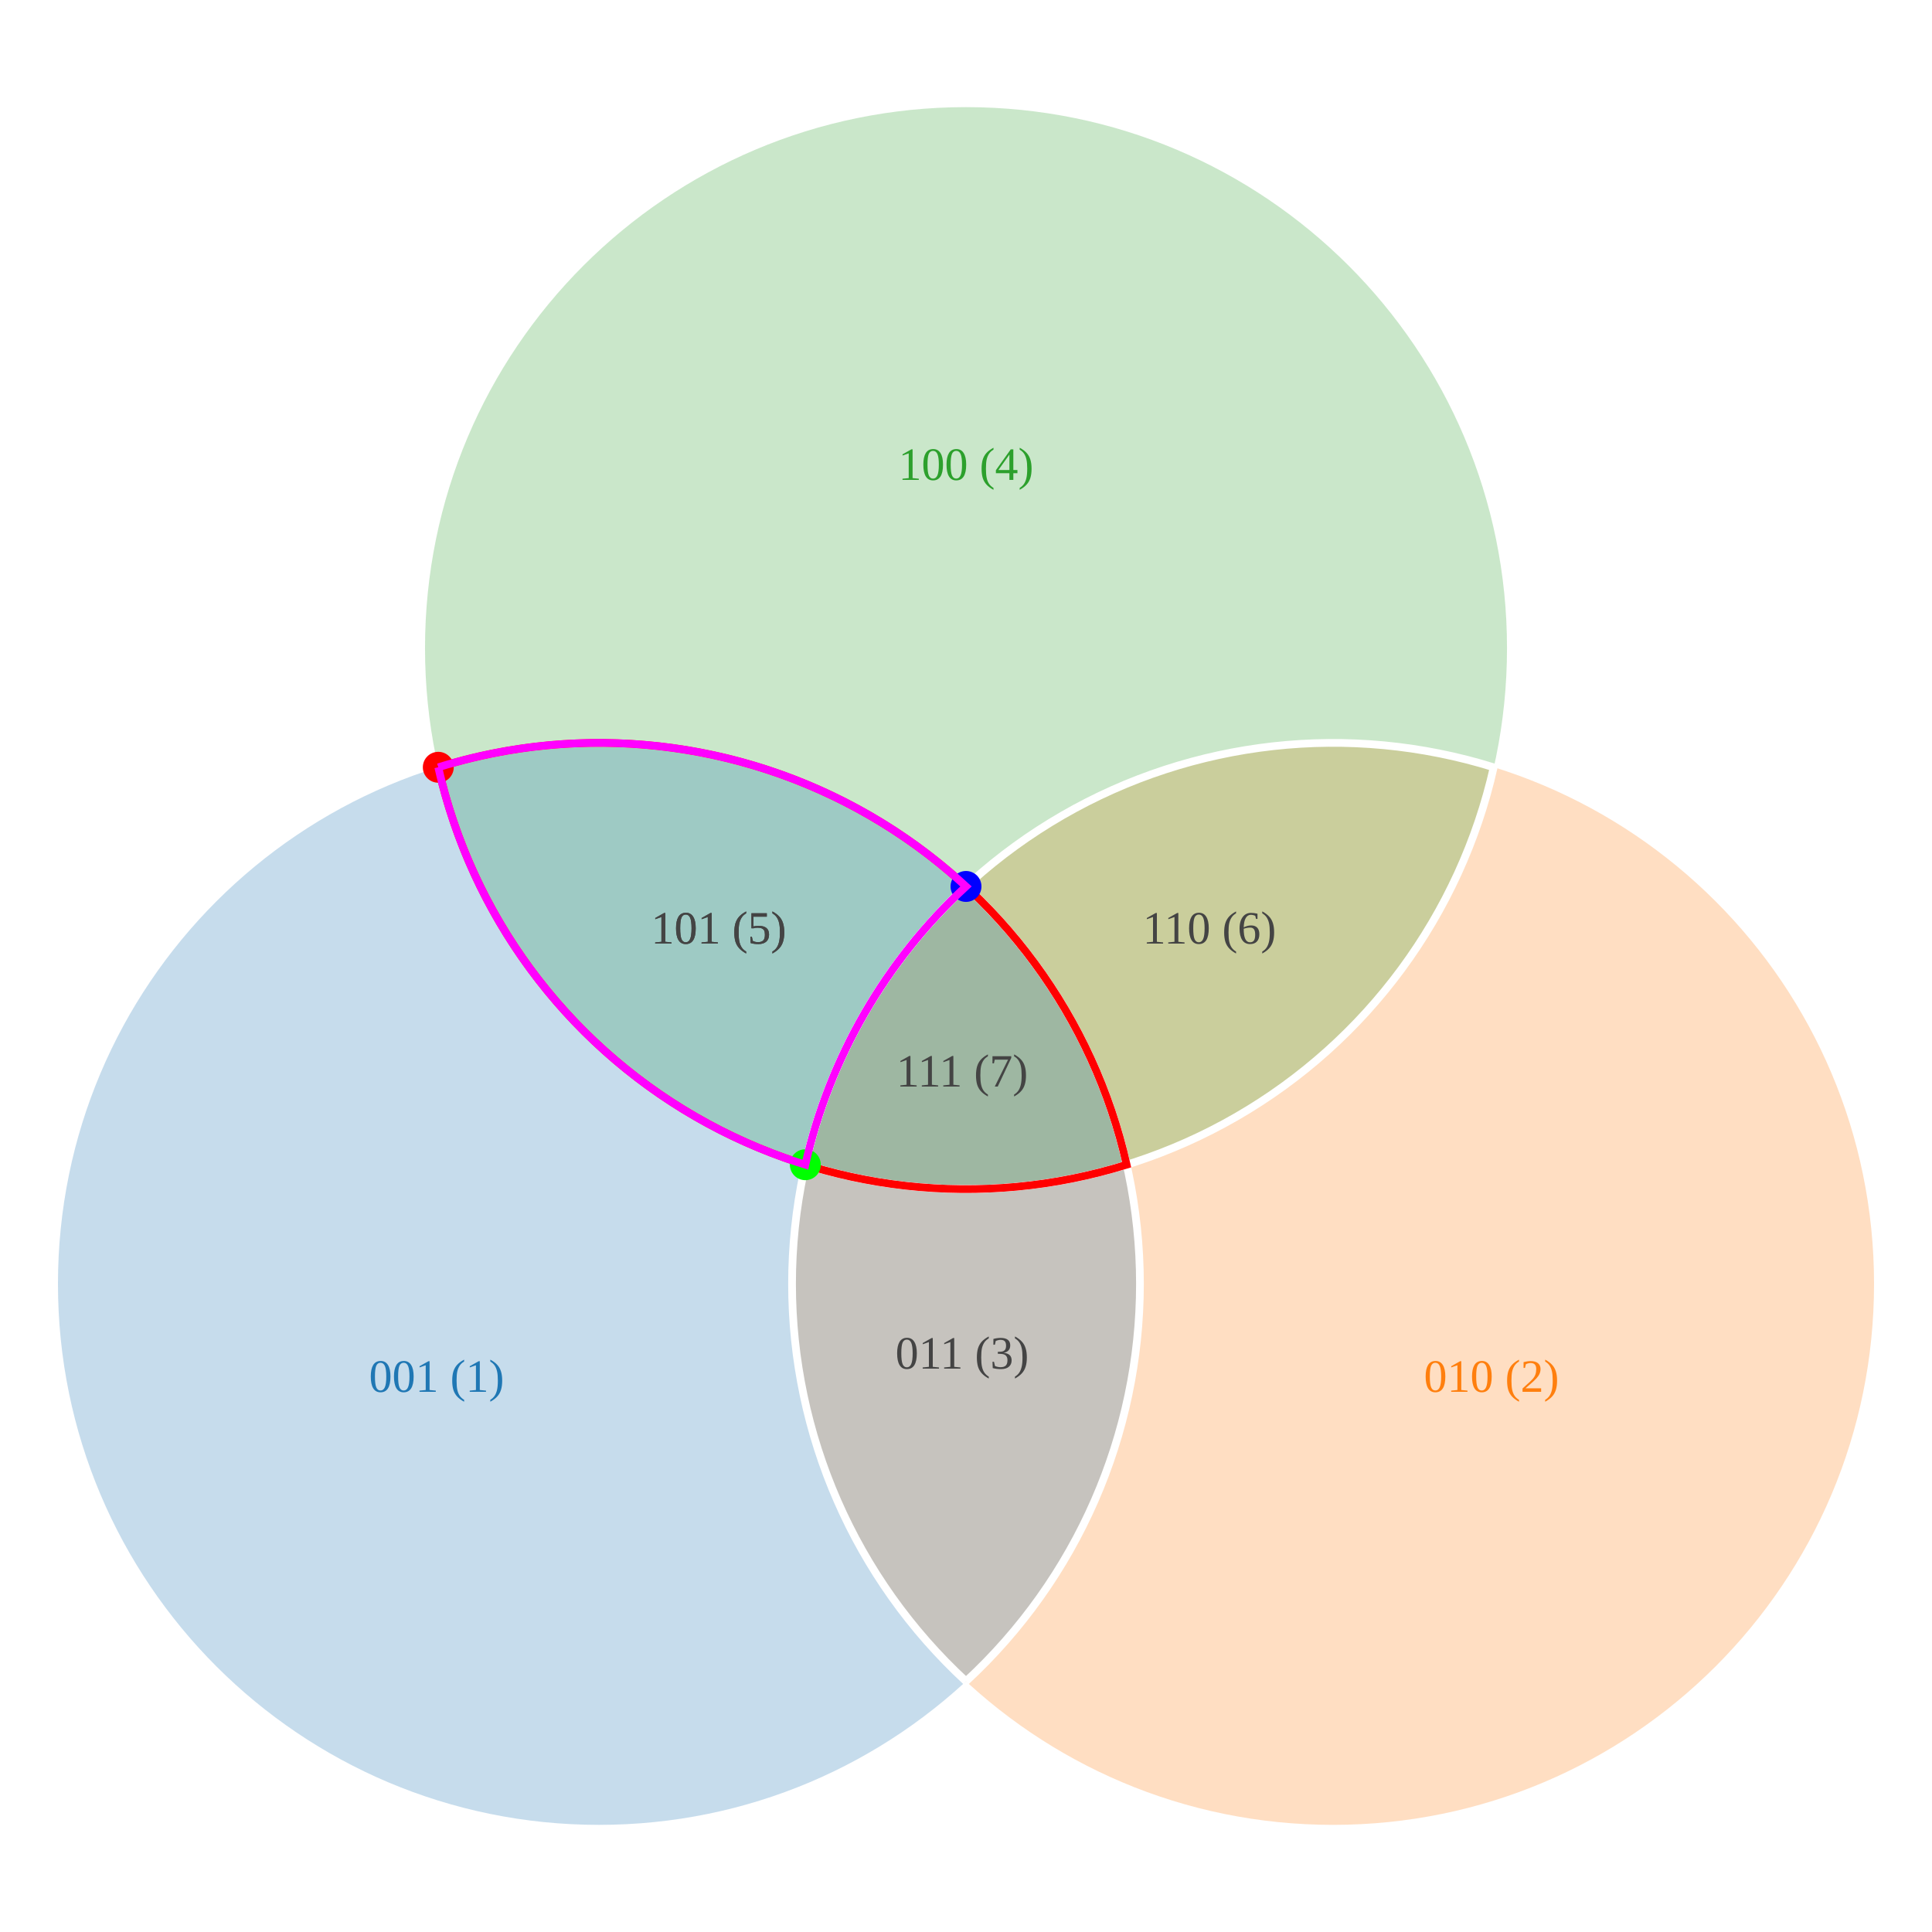
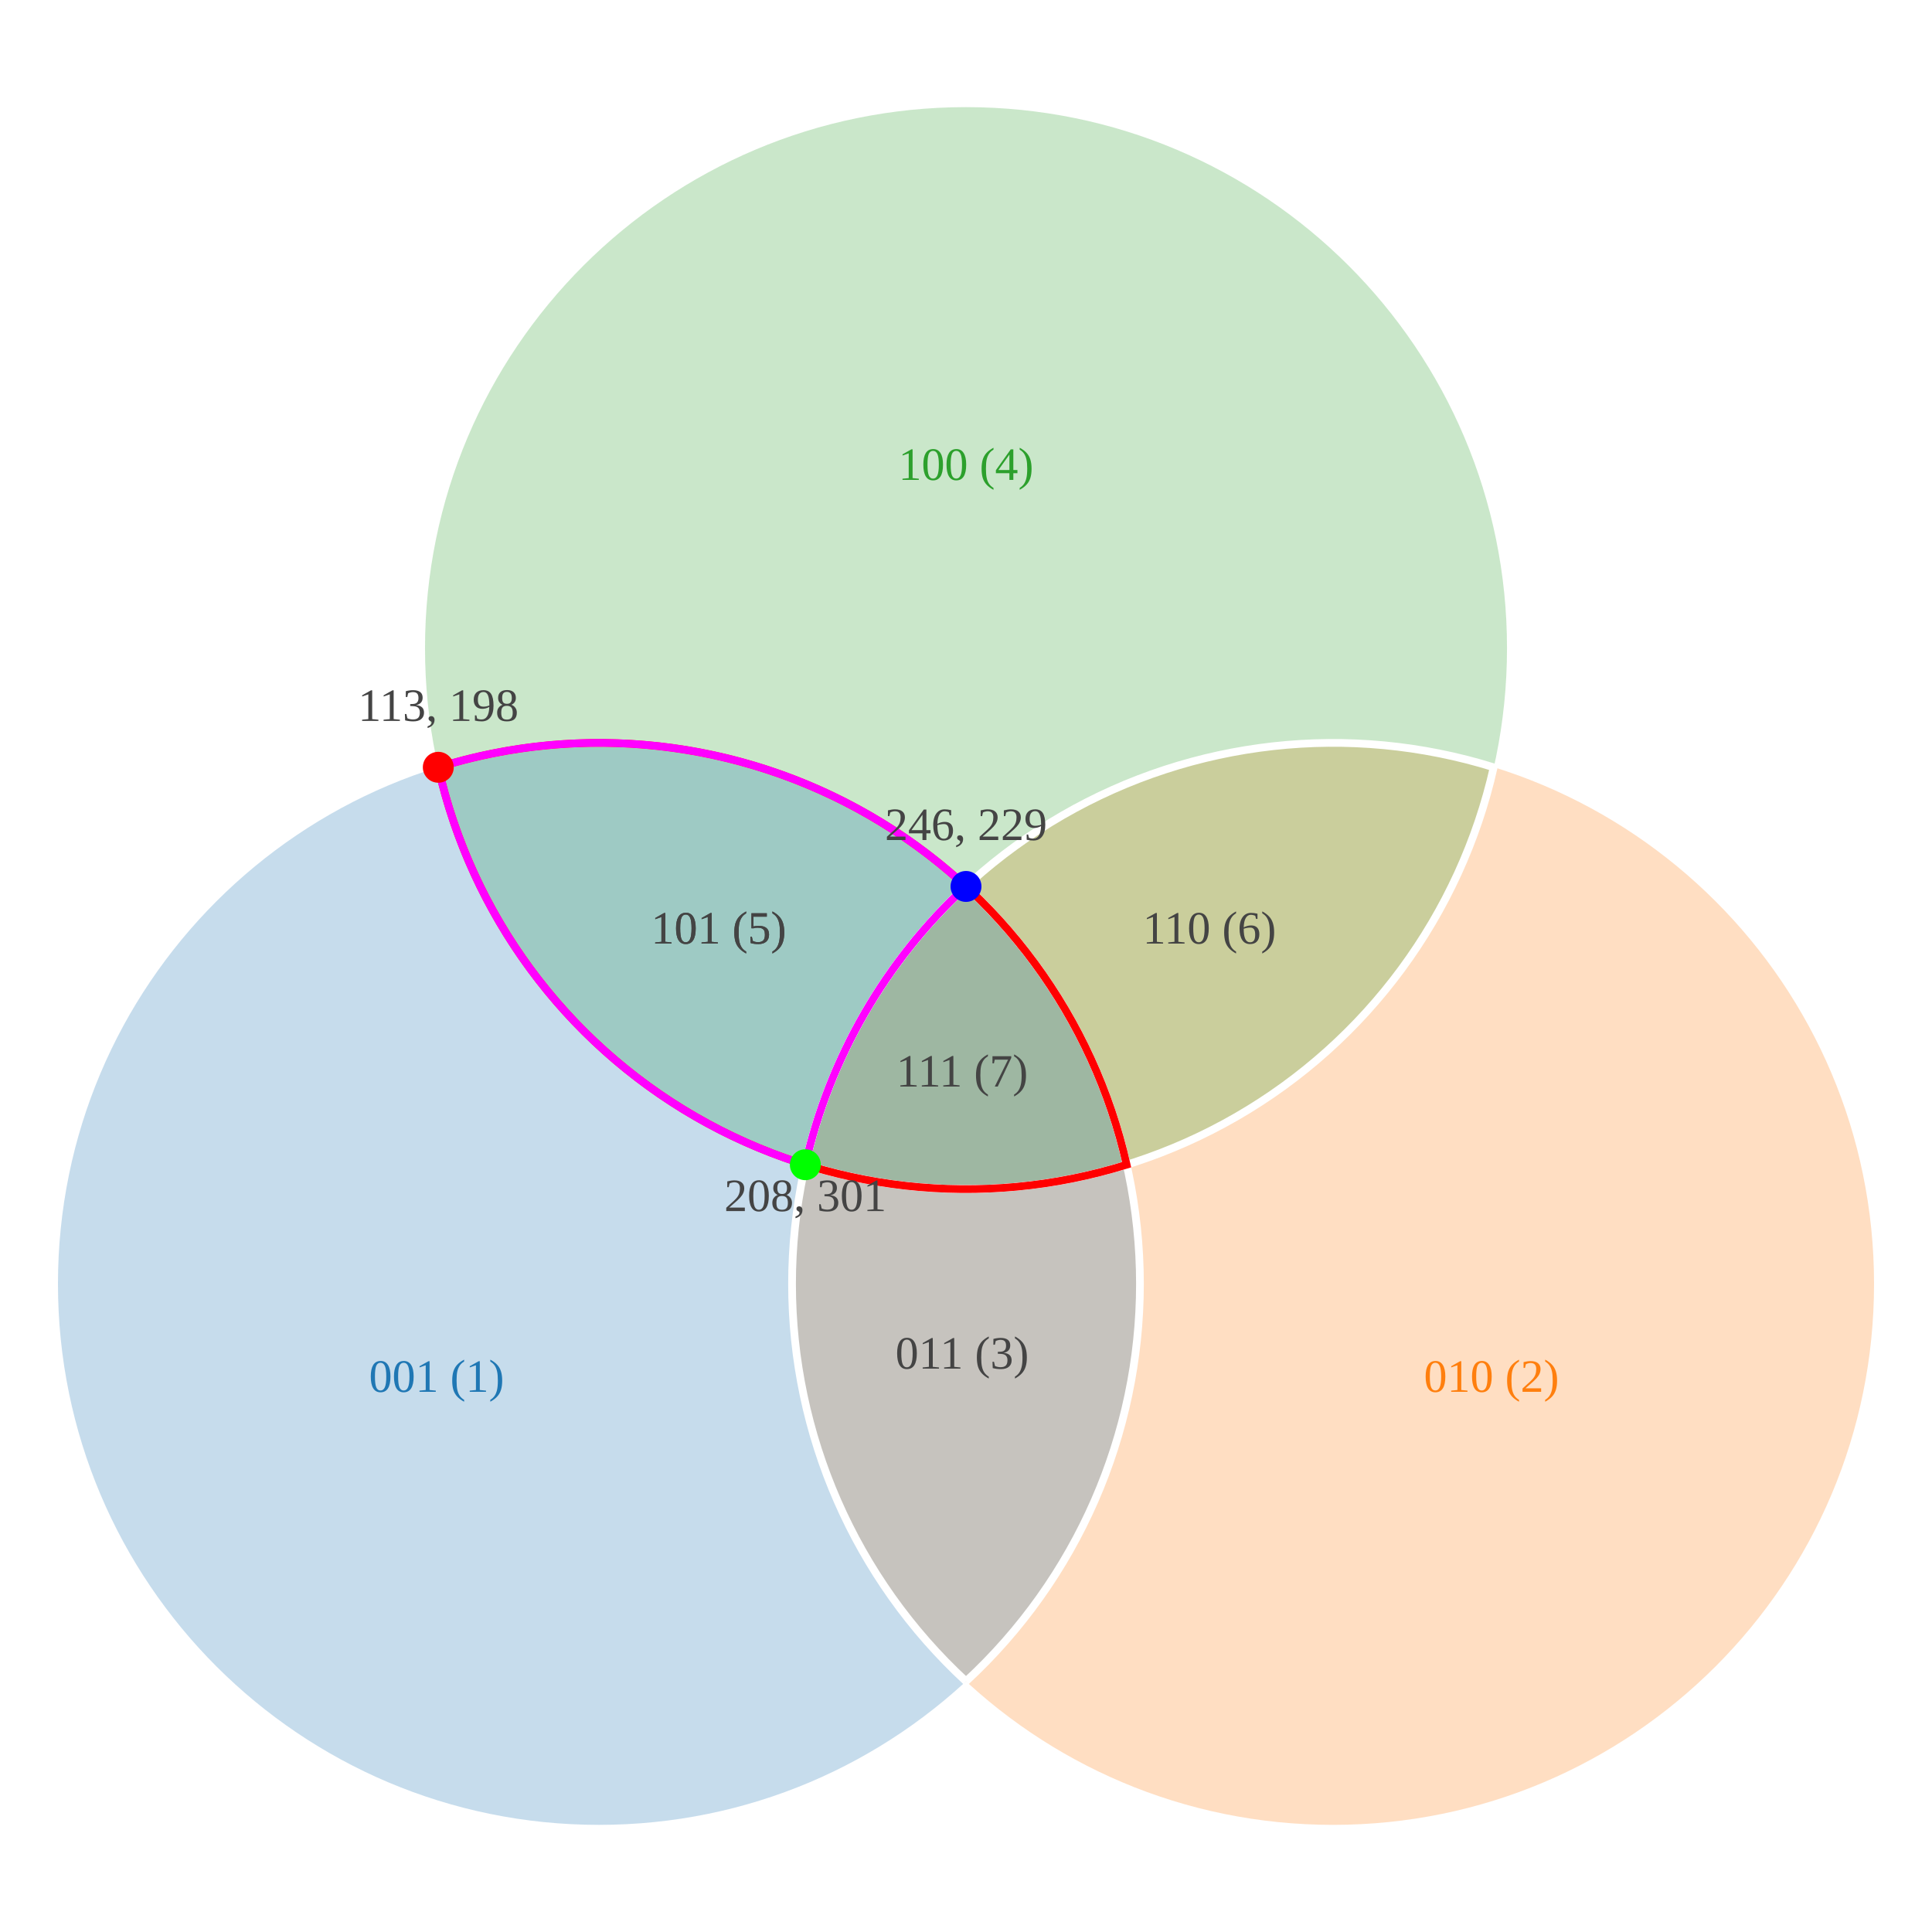
<svg xmlns="http://www.w3.org/2000/svg" width="500" height="500" version="1.1">
  <g class="venn-area venn-circle venn-sets-1">
    <path d=" M 344.991 332.265  m -140.009 0  a 140.009 140.009 0 1 0 280.019 0  a 140.009 140.009 0 1 0 -280.019 0" style="fill-opacity: 0.25; fill: rgb(255, 127, 14); stroke-opacity: 0; stroke: rgb(255, 255, 255); stroke-width: 0px;" />
    <text text-anchor="middle" dy=".35em" x="386" y="356" style="fill: rgb(255, 127, 14);">
      <tspan x="386" y="356" dy="0.35em">010 (2)</tspan>
    </text>
  </g>
  <g class="venn-area venn-circle venn-sets-2">
    <path d=" M 250.002 167.735  m -140.009 0  a 140.009 140.009 0 1 0 280.019 0  a 140.009 140.009 0 1 0 -280.019 0" style="fill-opacity: 0.25; fill: rgb(44, 160, 44); stroke-opacity: 0; stroke: rgb(255, 255, 255); stroke-width: 0px;" />
    <text text-anchor="middle" dy=".35em" x="250" y="120" style="fill: rgb(44, 160, 44);">
      <tspan x="250" y="120" dy="0.35em">100 (4)</tspan>
    </text>
  </g>
  <g class="venn-area venn-circle venn-sets-0">
    <path d=" M 155.009 332.265  m -140.009 0  a 140.009 140.009 0 1 0 280.019 0  a 140.009 140.009 0 1 0 -280.019 0" style="fill-opacity: 0.25; fill: rgb(31, 119, 180); stroke-opacity: 0; stroke: rgb(255, 255, 255); stroke-width: 0px;" />
    <text text-anchor="middle" dy=".35em" x="113" y="356" style="fill: rgb(31, 119, 180);">
      <tspan x="113" y="356" dy="0.35em">001 (1)</tspan>
    </text>
  </g>
  <g class="venn-area venn-intersection venn-sets-0_1">
    <path d=" M 250 435.122  A 140.009 140.009 0 0 1 250 229.409  A 140.009 140.009 0 0 1 250 435.122" style="fill-opacity: 0; stroke-opacity: 100; stroke: rgb(255, 255, 255); stroke-width: 2px;" />
    <text text-anchor="middle" dy=".35em" x="249" y="350" style="fill: rgb(68, 68, 68);">
      <tspan x="249" y="350" dy="0.35em">011 (3)</tspan>
    </text>
  </g>
  <g class="venn-area venn-intersection venn-sets-1_2">
    <path d=" M 208.42 301.427  A 140.009 140.009 0 0 1 386.573 198.573  A 140.009 140.009 0 0 1 208.42 301.427" style="fill-opacity: 0; stroke-opacity: 100; stroke: rgb(255, 255, 255); stroke-width: 2px;" />
    <text text-anchor="middle" dy=".35em" x="313" y="240" style="fill: rgb(68, 68, 68);">
      <tspan x="313" y="240" dy="0.35em">110 (6)</tspan>
    </text>
  </g>
  <g class="venn-area venn-intersection venn-sets-0_2">
    <path d=" M 113.43 198.572  A 140.009 140.009 0 0 1 291.581 301.428  A 140.009 140.009 0 0 1 113.43 198.572" style="fill-opacity: 0; stroke-opacity: 100; stroke: rgb(255, 255, 255); stroke-width: 2px;" />
    <text text-anchor="middle" dy=".35em" x="186" y="240" style="fill: rgb(68, 68, 68);">
      <tspan x="186" y="240" dy="0.35em">101 (5)</tspan>
    </text>
  </g>
  <g class="venn-area venn-intersection venn-sets-0_1_2">
    <path d=" M 250 229.409  A 140.009 140.009 0 0 1 291.581 301.428  A 140.009 140.009 0 0 1 208.42 301.427  A 140.009 140.009 0 0 1 250 229.409" style="fill-opacity: 0; stroke-opacity: 100; stroke: rgb(255, 255, 255); stroke-width: 2px;" />
    <text text-anchor="middle" dy=".35em" x="249" y="277" style="fill: rgb(68, 68, 68);">
      <tspan x="249" y="277" dy="0.35em">111 (7)</tspan>
    </text>
  </g>
  <g class="venn-area venn-intersection venn-sets-0_2">
    <path d=" M 113.43 198.572  A 140.009 140.009 0 0 1 291.581 301.428  A 140.009 140.009 0 0 1 113.43 198.572 " style="fill-opacity: 0; stroke-opacity: 100; stroke: rgb(255, 0, 0); stroke-width: 2px;" />
    <text text-anchor="middle" dy=".35em" x="186" y="240" style="fill: rgb(68, 68, 68);">
      <tspan x="186" y="240" dy="0.35em">101 (5)</tspan>
    </text>
  </g>
+   <path d=" M 113.43 198.572  A 140.009 140.009 0 0 0 208.42 301.427  A 140.009 140.009 0 0 1 250 229.409 A 140.009 140.009 0 0 0 113.43 198.572  " style="fill-opacity: 0; stroke-opacity: 100; stroke: rgb(255, 0, 255); stroke-width: 2px;" />
  <circle cx="113.43" cy="198.572" r="4" style="fill-opacity: 1; fill:rgb(255, 0, 0); " />
+   <text text-anchor="middle" dy=".35em" x="113.43" y="198.572" style="fill: rgb(68, 68, 68);">
+     <tspan x="113.43" y="198.572" dy="-1.0em">113, 198</tspan>
+   </text>
  <circle cx="208.42" cy="301.427" r="4" style="fill-opacity: 1; fill:rgb(0, 255, 0); " />
+   <text text-anchor="middle" dy=".35em" x="208.42" y="301.427" style="fill: rgb(68, 68, 68);">
+     <tspan x="208.42" y="301.427" dy="1.0em">208, 301</tspan>
+   </text>
  <circle cx="250" cy="229.409" r="4" style="fill-opacity: 1; fill:rgb(0, 0, 255); " />
-   <path d=" M 113.43 198.572  A 140.009 140.009 0 0 0 208.42 301.427  A 140.009 140.009 0 0 1 250 229.409 A 140.009 140.009 0 0 0 113.43 198.572   " style="fill-opacity: 0; stroke-opacity: 100; stroke: rgb(255, 0, 255); stroke-width: 2px;" />
+   <text text-anchor="middle" dy=".35em" x="250" y="229.409" style="fill: rgb(68, 68, 68);">
+     <tspan x="250" y="229.409" dy="-1.0em">246, 229</tspan>
+   </text>
</svg>
